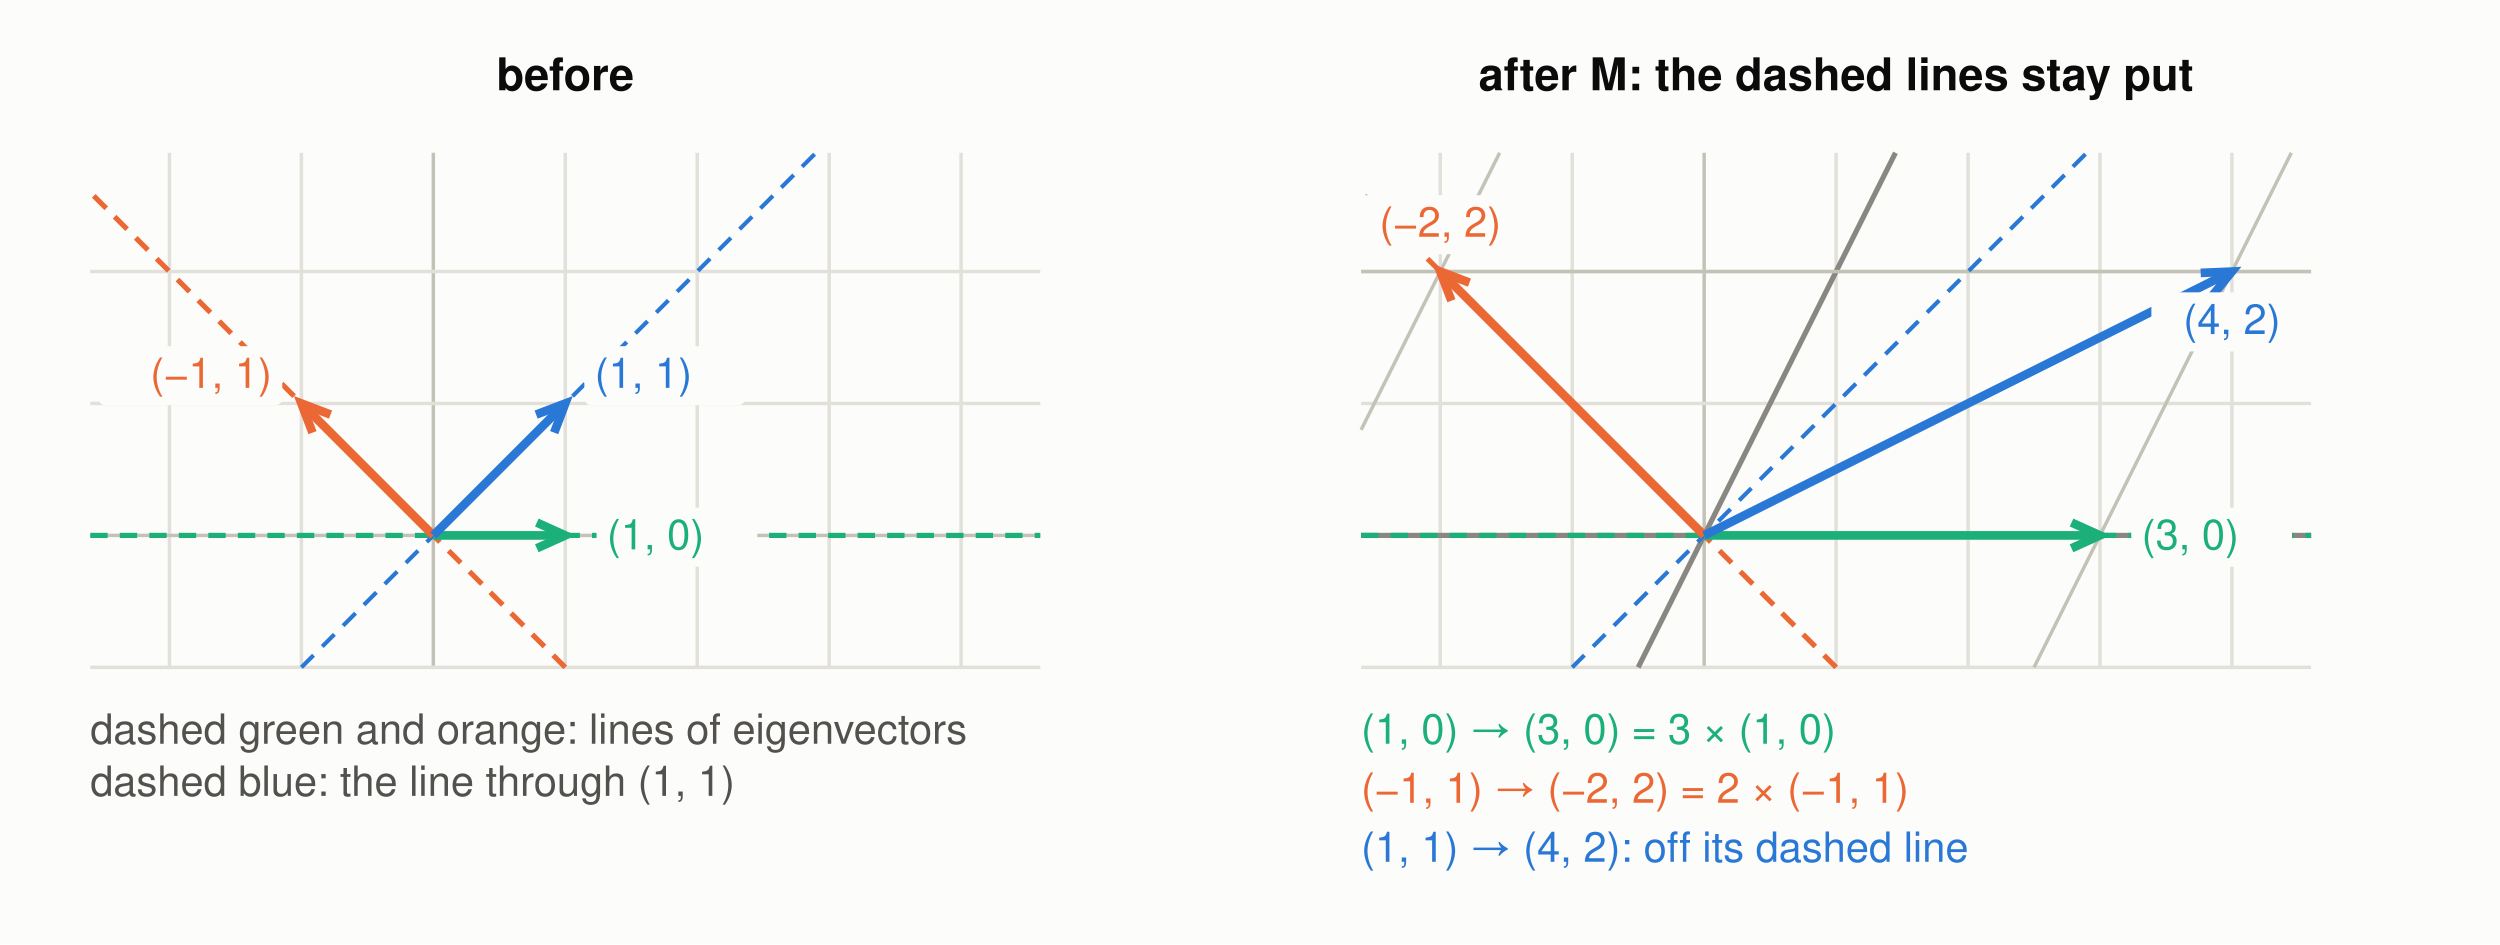
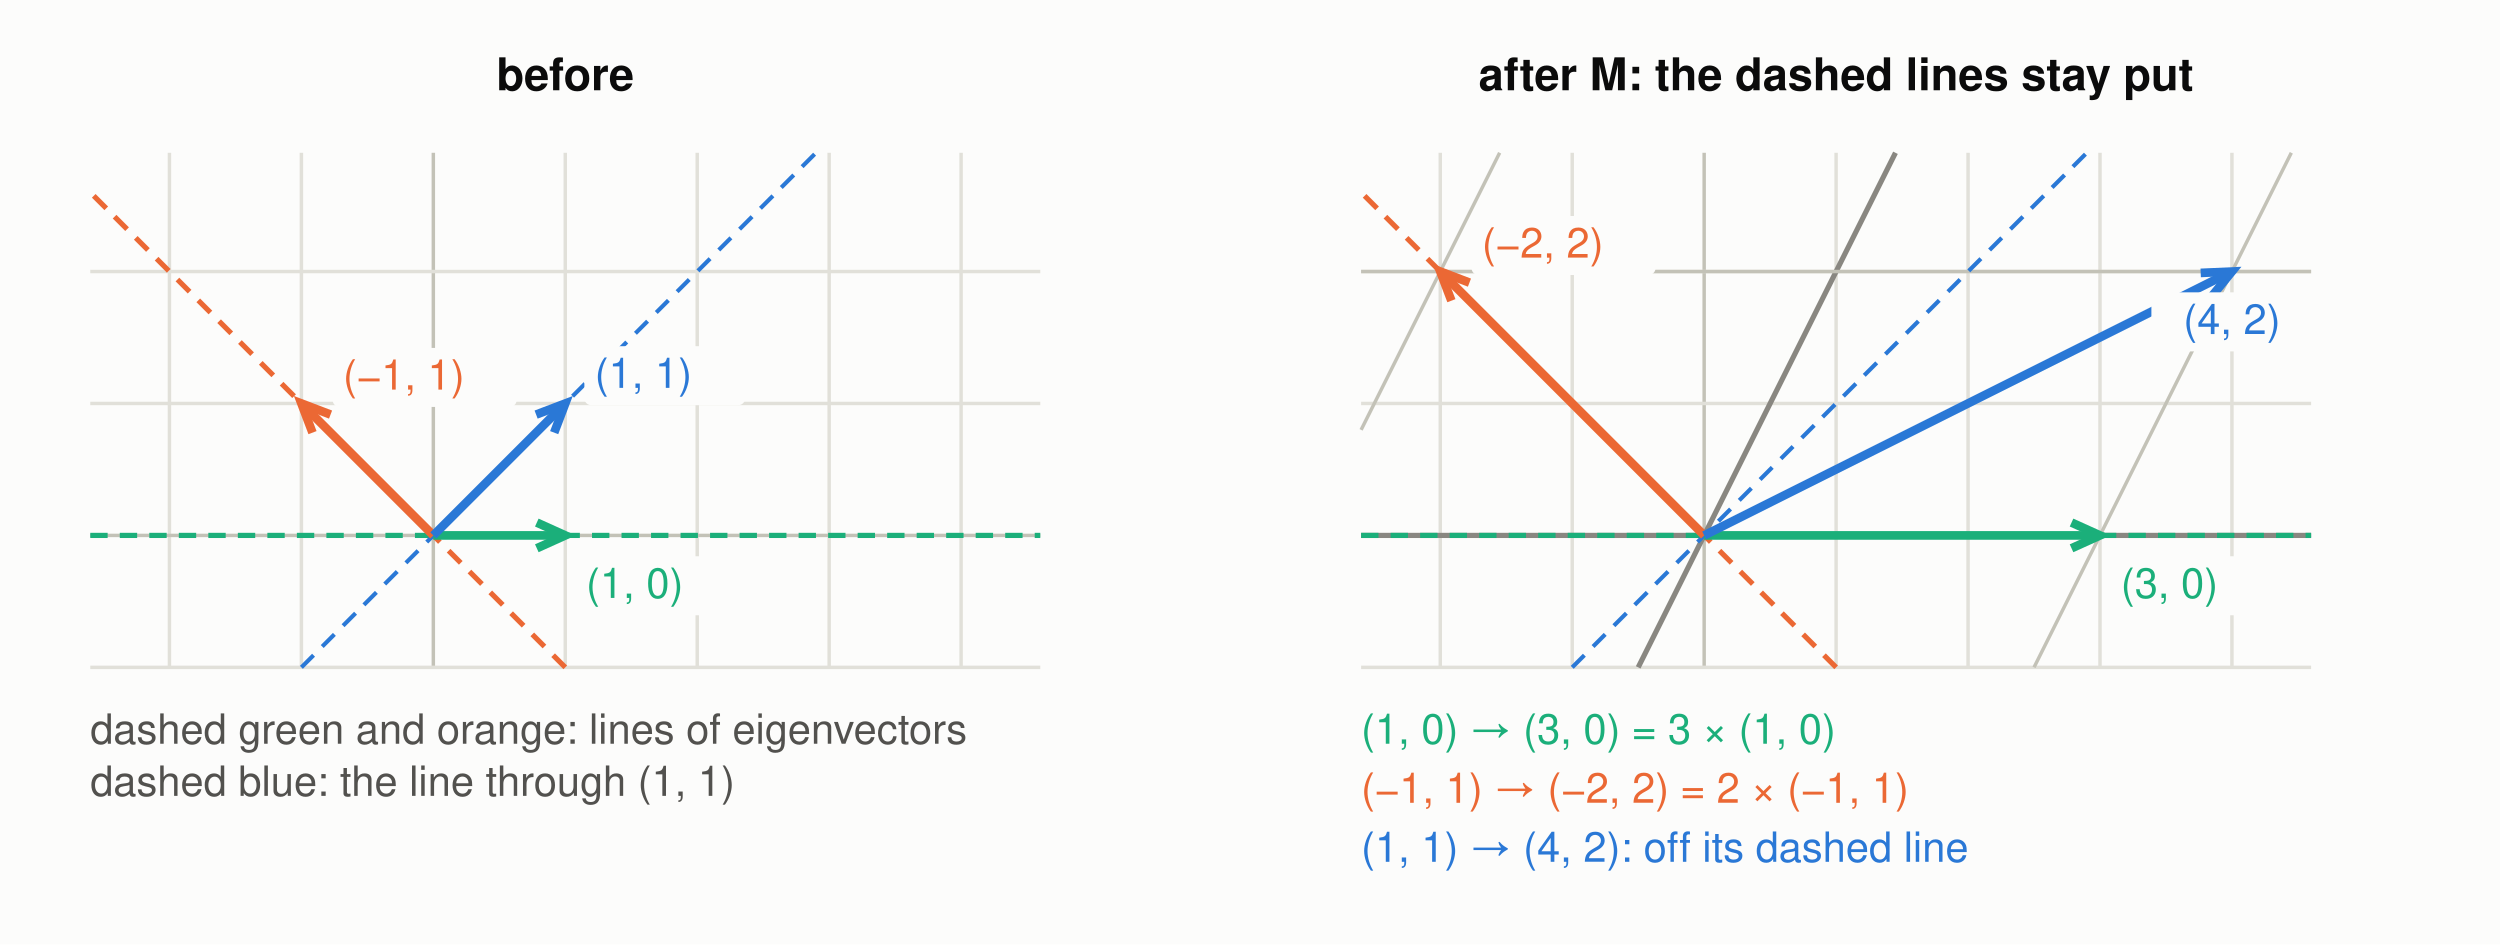
<svg xmlns="http://www.w3.org/2000/svg" viewBox="0 0 720 272" width="720" height="272" role="img" aria-labelledby="title desc">
  <rect width="720" height="272" fill="#fcfcfb" />
  <g font-family="system-ui, -apple-system, 'Segoe UI', Helvetica, Arial, sans-serif" font-size="12" fill="#0b0b0b">
    <line x1="48.8" y1="192.2" x2="48.8" y2="44" stroke="#e1e0d9" stroke-width="1" />
    <line x1="86.8" y1="192.2" x2="86.8" y2="44" stroke="#e1e0d9" stroke-width="1" />
    <line x1="124.8" y1="192.2" x2="124.8" y2="44" stroke="#c3c2b7" stroke-width="1" />
    <line x1="162.8" y1="192.2" x2="162.8" y2="44" stroke="#e1e0d9" stroke-width="1" />
    <line x1="200.8" y1="192.2" x2="200.8" y2="44" stroke="#e1e0d9" stroke-width="1" />
    <line x1="238.8" y1="192.2" x2="238.8" y2="44" stroke="#e1e0d9" stroke-width="1" />
    <line x1="276.8" y1="192.2" x2="276.8" y2="44" stroke="#e1e0d9" stroke-width="1" />
    <line x1="26" y1="192.2" x2="299.6" y2="192.2" stroke="#e1e0d9" stroke-width="1" />
    <line x1="26" y1="154.2" x2="299.6" y2="154.2" stroke="#c3c2b7" stroke-width="1" />
    <line x1="26" y1="116.2" x2="299.6" y2="116.2" stroke="#e1e0d9" stroke-width="1" />
    <line x1="26" y1="78.2" x2="299.6" y2="78.2" stroke="#e1e0d9" stroke-width="1" />
    <line x1="26" y1="154.2" x2="31" y2="154.2" stroke="#1baf7a" stroke-width="1.5" />
    <line x1="34.5" y1="154.2" x2="39.5" y2="154.2" stroke="#1baf7a" stroke-width="1.5" />
    <line x1="43" y1="154.2" x2="48" y2="154.2" stroke="#1baf7a" stroke-width="1.5" />
    <line x1="51.5" y1="154.2" x2="56.5" y2="154.2" stroke="#1baf7a" stroke-width="1.5" />
    <line x1="60" y1="154.2" x2="65" y2="154.2" stroke="#1baf7a" stroke-width="1.5" />
    <line x1="68.5" y1="154.2" x2="73.5" y2="154.2" stroke="#1baf7a" stroke-width="1.5" />
    <line x1="77" y1="154.2" x2="82" y2="154.2" stroke="#1baf7a" stroke-width="1.5" />
    <line x1="85.5" y1="154.2" x2="90.5" y2="154.2" stroke="#1baf7a" stroke-width="1.5" />
    <line x1="94" y1="154.2" x2="99" y2="154.2" stroke="#1baf7a" stroke-width="1.5" />
    <line x1="102.5" y1="154.2" x2="107.5" y2="154.2" stroke="#1baf7a" stroke-width="1.5" />
    <line x1="111" y1="154.2" x2="116" y2="154.2" stroke="#1baf7a" stroke-width="1.5" />
    <line x1="119.5" y1="154.2" x2="124.5" y2="154.2" stroke="#1baf7a" stroke-width="1.5" />
    <line x1="128" y1="154.2" x2="133" y2="154.2" stroke="#1baf7a" stroke-width="1.5" />
    <line x1="136.5" y1="154.2" x2="141.5" y2="154.2" stroke="#1baf7a" stroke-width="1.5" />
    <line x1="145" y1="154.2" x2="150" y2="154.2" stroke="#1baf7a" stroke-width="1.5" />
    <line x1="153.5" y1="154.2" x2="158.5" y2="154.2" stroke="#1baf7a" stroke-width="1.5" />
    <line x1="162" y1="154.2" x2="167" y2="154.2" stroke="#1baf7a" stroke-width="1.5" />
    <line x1="170.5" y1="154.2" x2="175.5" y2="154.2" stroke="#1baf7a" stroke-width="1.5" />
    <line x1="179" y1="154.2" x2="184" y2="154.2" stroke="#1baf7a" stroke-width="1.5" />
    <line x1="187.5" y1="154.2" x2="192.5" y2="154.2" stroke="#1baf7a" stroke-width="1.5" />
    <line x1="196" y1="154.2" x2="201" y2="154.2" stroke="#1baf7a" stroke-width="1.5" />
    <line x1="204.5" y1="154.2" x2="209.5" y2="154.2" stroke="#1baf7a" stroke-width="1.5" />
    <line x1="213" y1="154.2" x2="218" y2="154.2" stroke="#1baf7a" stroke-width="1.5" />
    <line x1="221.5" y1="154.2" x2="226.5" y2="154.2" stroke="#1baf7a" stroke-width="1.5" />
    <line x1="230" y1="154.2" x2="235" y2="154.2" stroke="#1baf7a" stroke-width="1.5" />
    <line x1="238.5" y1="154.2" x2="243.5" y2="154.2" stroke="#1baf7a" stroke-width="1.5" />
    <line x1="247" y1="154.2" x2="252" y2="154.2" stroke="#1baf7a" stroke-width="1.5" />
    <line x1="255.5" y1="154.2" x2="260.5" y2="154.2" stroke="#1baf7a" stroke-width="1.5" />
    <line x1="264" y1="154.2" x2="269" y2="154.2" stroke="#1baf7a" stroke-width="1.5" />
    <line x1="272.5" y1="154.2" x2="277.5" y2="154.2" stroke="#1baf7a" stroke-width="1.5" />
    <line x1="281" y1="154.2" x2="286" y2="154.2" stroke="#1baf7a" stroke-width="1.5" />
    <line x1="289.5" y1="154.2" x2="294.5" y2="154.2" stroke="#1baf7a" stroke-width="1.5" />
    <line x1="298" y1="154.2" x2="299.6" y2="154.2" stroke="#1baf7a" stroke-width="1.5" />
    <line x1="162.8" y1="192.2" x2="159.3" y2="188.7" stroke="#eb6834" stroke-width="1.5" />
    <line x1="156.8" y1="186.2" x2="153.3" y2="182.7" stroke="#eb6834" stroke-width="1.5" />
    <line x1="150.8" y1="180.2" x2="147.2" y2="176.6" stroke="#eb6834" stroke-width="1.5" />
    <line x1="144.8" y1="174.2" x2="141.2" y2="170.6" stroke="#eb6834" stroke-width="1.5" />
    <line x1="138.8" y1="168.2" x2="135.2" y2="164.6" stroke="#eb6834" stroke-width="1.5" />
    <line x1="132.7" y1="162.1" x2="129.2" y2="158.6" stroke="#eb6834" stroke-width="1.5" />
    <line x1="126.7" y1="156.1" x2="123.2" y2="152.6" stroke="#eb6834" stroke-width="1.5" />
    <line x1="120.7" y1="150.1" x2="117.2" y2="146.6" stroke="#eb6834" stroke-width="1.5" />
    <line x1="114.7" y1="144.1" x2="111.2" y2="140.6" stroke="#eb6834" stroke-width="1.5" />
    <line x1="108.7" y1="138.1" x2="105.2" y2="134.6" stroke="#eb6834" stroke-width="1.5" />
    <line x1="102.7" y1="132.1" x2="99.2" y2="128.6" stroke="#eb6834" stroke-width="1.5" />
    <line x1="96.7" y1="126.1" x2="93.1" y2="122.5" stroke="#eb6834" stroke-width="1.5" />
    <line x1="90.7" y1="120.1" x2="87.1" y2="116.5" stroke="#eb6834" stroke-width="1.5" />
    <line x1="84.7" y1="114.1" x2="81.1" y2="110.5" stroke="#eb6834" stroke-width="1.5" />
    <line x1="78.7" y1="108.1" x2="75.1" y2="104.5" stroke="#eb6834" stroke-width="1.5" />
    <line x1="72.6" y1="102.0" x2="69.1" y2="98.5" stroke="#eb6834" stroke-width="1.5" />
    <line x1="66.6" y1="96.0" x2="63.1" y2="92.5" stroke="#eb6834" stroke-width="1.5" />
    <line x1="60.6" y1="90.0" x2="57.1" y2="86.5" stroke="#eb6834" stroke-width="1.5" />
    <line x1="54.6" y1="84.0" x2="51.1" y2="80.5" stroke="#eb6834" stroke-width="1.5" />
    <line x1="48.6" y1="78.0" x2="45.1" y2="74.5" stroke="#eb6834" stroke-width="1.5" />
    <line x1="42.6" y1="72.0" x2="39.1" y2="68.5" stroke="#eb6834" stroke-width="1.5" />
    <line x1="36.6" y1="66.0" x2="33.0" y2="62.4" stroke="#eb6834" stroke-width="1.5" />
    <line x1="30.6" y1="60.0" x2="27.0" y2="56.4" stroke="#eb6834" stroke-width="1.5" />
    <line x1="86.8" y1="192.2" x2="90.3" y2="188.7" stroke="#2a78d6" stroke-width="1.2" />
    <line x1="92.8" y1="186.2" x2="96.3" y2="182.7" stroke="#2a78d6" stroke-width="1.2" />
    <line x1="98.8" y1="180.2" x2="102.4" y2="176.6" stroke="#2a78d6" stroke-width="1.2" />
    <line x1="104.8" y1="174.2" x2="108.4" y2="170.6" stroke="#2a78d6" stroke-width="1.2" />
    <line x1="110.8" y1="168.2" x2="114.4" y2="164.6" stroke="#2a78d6" stroke-width="1.2" />
    <line x1="116.9" y1="162.1" x2="120.4" y2="158.6" stroke="#2a78d6" stroke-width="1.2" />
    <line x1="122.9" y1="156.1" x2="126.4" y2="152.6" stroke="#2a78d6" stroke-width="1.2" />
    <line x1="128.9" y1="150.1" x2="132.4" y2="146.6" stroke="#2a78d6" stroke-width="1.2" />
    <line x1="134.9" y1="144.1" x2="138.4" y2="140.6" stroke="#2a78d6" stroke-width="1.2" />
    <line x1="140.9" y1="138.1" x2="144.4" y2="134.6" stroke="#2a78d6" stroke-width="1.2" />
    <line x1="146.9" y1="132.1" x2="150.4" y2="128.6" stroke="#2a78d6" stroke-width="1.2" />
    <line x1="152.9" y1="126.1" x2="156.5" y2="122.5" stroke="#2a78d6" stroke-width="1.2" />
    <line x1="158.9" y1="120.1" x2="162.5" y2="116.5" stroke="#2a78d6" stroke-width="1.2" />
    <line x1="164.9" y1="114.1" x2="168.5" y2="110.5" stroke="#2a78d6" stroke-width="1.2" />
    <line x1="170.9" y1="108.1" x2="174.5" y2="104.5" stroke="#2a78d6" stroke-width="1.2" />
    <line x1="177.0" y1="102.0" x2="180.5" y2="98.5" stroke="#2a78d6" stroke-width="1.2" />
    <line x1="183.0" y1="96.0" x2="186.5" y2="92.5" stroke="#2a78d6" stroke-width="1.2" />
    <line x1="189.0" y1="90.0" x2="192.5" y2="86.5" stroke="#2a78d6" stroke-width="1.2" />
    <line x1="195.0" y1="84.0" x2="198.5" y2="80.5" stroke="#2a78d6" stroke-width="1.2" />
    <line x1="201.0" y1="78.0" x2="204.5" y2="74.5" stroke="#2a78d6" stroke-width="1.2" />
    <line x1="207.0" y1="72.0" x2="210.5" y2="68.5" stroke="#2a78d6" stroke-width="1.2" />
    <line x1="213.0" y1="66.0" x2="216.6" y2="62.4" stroke="#2a78d6" stroke-width="1.2" />
    <line x1="219.0" y1="60.0" x2="222.6" y2="56.4" stroke="#2a78d6" stroke-width="1.2" />
    <line x1="225.0" y1="54.0" x2="228.6" y2="50.4" stroke="#2a78d6" stroke-width="1.2" />
    <line x1="231.0" y1="48.0" x2="234.6" y2="44.4" stroke="#2a78d6" stroke-width="1.2" />
    <line x1="124.8" y1="154.2" x2="161.8" y2="154.2" stroke="#1baf7a" stroke-width="2.5" />
    <path d="M154.6 150.5 L162.8 154.2 L154.6 157.9" fill="none" stroke="#1baf7a" stroke-width="2.5" />
    <line x1="124.8" y1="154.2" x2="87.5" y2="116.9" stroke="#eb6834" stroke-width="2.5" />
    <path d="M90 124.6 L86.8 116.2 L95.2 119.4" fill="none" stroke="#eb6834" stroke-width="2.5" />
    <line x1="124.8" y1="154.2" x2="162.1" y2="116.9" stroke="#2a78d6" stroke-width="2.5" />
    <path d="M154.4 119.4 L162.8 116.2 L159.6 124.6" fill="none" stroke="#2a78d6" stroke-width="2.5" />
-     <rect x="171.8" y="146.2" width="46.3" height="17" rx="2" fill="#fcfcfb" />
-     <text x="174.8" y="158.2" fill="#1baf7a">(1, 0)</text>
-     <rect x="28.3" y="99.7" width="53.0" height="17" rx="2" fill="#fcfcfb" />
-     <text x="78.3" y="111.7" fill="#eb6834" text-anchor="end">(−1, 1)</text>
+     <rect x="165.8" y="160.2" width="46.3" height="17" rx="2" fill="#fcfcfb" />
+     <text x="168.8" y="172.2" fill="#1baf7a">(1, 0)</text>
+     <rect x="95.8" y="100.2" width="53.0" height="17" rx="2" fill="#fcfcfb" />
+     <text x="98.8" y="112.2" fill="#eb6834">(−1, 1)</text>
    <rect x="168.3" y="99.7" width="46.3" height="17" rx="2" fill="#fcfcfb" />
    <text x="171.3" y="111.7" fill="#2a78d6">(1, 1)</text>
    <line x1="414.8" y1="192.2" x2="414.8" y2="44" stroke="#e1e0d9" stroke-width="1" />
    <line x1="452.8" y1="192.2" x2="452.8" y2="44" stroke="#e1e0d9" stroke-width="1" />
    <line x1="490.8" y1="192.2" x2="490.8" y2="44" stroke="#c3c2b7" stroke-width="1" />
    <line x1="528.8" y1="192.2" x2="528.8" y2="44" stroke="#e1e0d9" stroke-width="1" />
    <line x1="566.8" y1="192.2" x2="566.8" y2="44" stroke="#e1e0d9" stroke-width="1" />
    <line x1="604.8" y1="192.2" x2="604.8" y2="44" stroke="#e1e0d9" stroke-width="1" />
    <line x1="642.8" y1="192.2" x2="642.8" y2="44" stroke="#e1e0d9" stroke-width="1" />
    <line x1="392" y1="192.2" x2="665.6" y2="192.2" stroke="#e1e0d9" stroke-width="1" />
    <line x1="392" y1="154.2" x2="665.6" y2="154.2" stroke="#c3c2b7" stroke-width="1" />
    <line x1="392" y1="116.2" x2="665.6" y2="116.2" stroke="#e1e0d9" stroke-width="1" />
    <line x1="392" y1="78.2" x2="665.6" y2="78.2" stroke="#e1e0d9" stroke-width="1" />
    <line x1="392" y1="123.8" x2="431.9" y2="44" stroke="#c3c2b7" stroke-width="1" />
    <line x1="471.8" y1="192.2" x2="545.9" y2="44" stroke="#898781" stroke-width="1.5" />
    <line x1="392" y1="154.2" x2="665.6" y2="154.2" stroke="#898781" stroke-width="1.5" />
    <line x1="585.8" y1="192.2" x2="659.9" y2="44" stroke="#c3c2b7" stroke-width="1" />
    <line x1="392" y1="78.2" x2="665.6" y2="78.2" stroke="#c3c2b7" stroke-width="1" />
    <line x1="392" y1="154.2" x2="397" y2="154.2" stroke="#1baf7a" stroke-width="1.5" />
    <line x1="400.5" y1="154.2" x2="405.5" y2="154.2" stroke="#1baf7a" stroke-width="1.5" />
    <line x1="409" y1="154.2" x2="414" y2="154.2" stroke="#1baf7a" stroke-width="1.5" />
    <line x1="417.5" y1="154.2" x2="422.5" y2="154.2" stroke="#1baf7a" stroke-width="1.5" />
    <line x1="426" y1="154.2" x2="431" y2="154.2" stroke="#1baf7a" stroke-width="1.5" />
    <line x1="434.5" y1="154.2" x2="439.5" y2="154.2" stroke="#1baf7a" stroke-width="1.5" />
    <line x1="443" y1="154.2" x2="448" y2="154.2" stroke="#1baf7a" stroke-width="1.5" />
    <line x1="451.5" y1="154.2" x2="456.5" y2="154.2" stroke="#1baf7a" stroke-width="1.5" />
    <line x1="460" y1="154.2" x2="465" y2="154.2" stroke="#1baf7a" stroke-width="1.5" />
    <line x1="468.5" y1="154.2" x2="473.5" y2="154.2" stroke="#1baf7a" stroke-width="1.5" />
    <line x1="477" y1="154.2" x2="482" y2="154.2" stroke="#1baf7a" stroke-width="1.5" />
    <line x1="485.5" y1="154.2" x2="490.5" y2="154.2" stroke="#1baf7a" stroke-width="1.5" />
    <line x1="494" y1="154.2" x2="499" y2="154.2" stroke="#1baf7a" stroke-width="1.5" />
    <line x1="502.5" y1="154.2" x2="507.5" y2="154.2" stroke="#1baf7a" stroke-width="1.5" />
    <line x1="511" y1="154.2" x2="516" y2="154.2" stroke="#1baf7a" stroke-width="1.5" />
    <line x1="519.5" y1="154.2" x2="524.5" y2="154.2" stroke="#1baf7a" stroke-width="1.5" />
    <line x1="528" y1="154.2" x2="533" y2="154.2" stroke="#1baf7a" stroke-width="1.5" />
    <line x1="536.5" y1="154.2" x2="541.5" y2="154.2" stroke="#1baf7a" stroke-width="1.5" />
    <line x1="545" y1="154.2" x2="550" y2="154.2" stroke="#1baf7a" stroke-width="1.5" />
    <line x1="553.5" y1="154.2" x2="558.5" y2="154.2" stroke="#1baf7a" stroke-width="1.5" />
    <line x1="562" y1="154.2" x2="567" y2="154.2" stroke="#1baf7a" stroke-width="1.5" />
    <line x1="570.5" y1="154.2" x2="575.5" y2="154.2" stroke="#1baf7a" stroke-width="1.5" />
    <line x1="579" y1="154.2" x2="584" y2="154.2" stroke="#1baf7a" stroke-width="1.5" />
    <line x1="587.5" y1="154.2" x2="592.5" y2="154.2" stroke="#1baf7a" stroke-width="1.5" />
    <line x1="596" y1="154.2" x2="601" y2="154.2" stroke="#1baf7a" stroke-width="1.5" />
    <line x1="604.5" y1="154.2" x2="609.5" y2="154.2" stroke="#1baf7a" stroke-width="1.5" />
    <line x1="613" y1="154.2" x2="618" y2="154.2" stroke="#1baf7a" stroke-width="1.5" />
    <line x1="621.5" y1="154.2" x2="626.5" y2="154.2" stroke="#1baf7a" stroke-width="1.5" />
    <line x1="630" y1="154.2" x2="635" y2="154.2" stroke="#1baf7a" stroke-width="1.5" />
    <line x1="638.5" y1="154.2" x2="643.5" y2="154.2" stroke="#1baf7a" stroke-width="1.5" />
    <line x1="647" y1="154.2" x2="652" y2="154.2" stroke="#1baf7a" stroke-width="1.5" />
    <line x1="655.5" y1="154.2" x2="660.5" y2="154.2" stroke="#1baf7a" stroke-width="1.5" />
    <line x1="664" y1="154.2" x2="665.6" y2="154.2" stroke="#1baf7a" stroke-width="1.5" />
    <line x1="528.8" y1="192.2" x2="525.3" y2="188.7" stroke="#eb6834" stroke-width="1.5" />
    <line x1="522.8" y1="186.2" x2="519.3" y2="182.7" stroke="#eb6834" stroke-width="1.5" />
    <line x1="516.8" y1="180.2" x2="513.2" y2="176.6" stroke="#eb6834" stroke-width="1.5" />
    <line x1="510.8" y1="174.2" x2="507.2" y2="170.6" stroke="#eb6834" stroke-width="1.5" />
    <line x1="504.8" y1="168.2" x2="501.2" y2="164.6" stroke="#eb6834" stroke-width="1.5" />
    <line x1="498.7" y1="162.1" x2="495.2" y2="158.6" stroke="#eb6834" stroke-width="1.5" />
    <line x1="492.7" y1="156.1" x2="489.2" y2="152.6" stroke="#eb6834" stroke-width="1.5" />
    <line x1="486.7" y1="150.1" x2="483.2" y2="146.6" stroke="#eb6834" stroke-width="1.5" />
    <line x1="480.7" y1="144.1" x2="477.2" y2="140.6" stroke="#eb6834" stroke-width="1.5" />
    <line x1="474.7" y1="138.1" x2="471.2" y2="134.6" stroke="#eb6834" stroke-width="1.5" />
    <line x1="468.7" y1="132.1" x2="465.2" y2="128.6" stroke="#eb6834" stroke-width="1.5" />
    <line x1="462.7" y1="126.1" x2="459.1" y2="122.5" stroke="#eb6834" stroke-width="1.5" />
    <line x1="456.7" y1="120.1" x2="453.1" y2="116.5" stroke="#eb6834" stroke-width="1.5" />
    <line x1="450.7" y1="114.1" x2="447.1" y2="110.5" stroke="#eb6834" stroke-width="1.5" />
    <line x1="444.7" y1="108.1" x2="441.1" y2="104.5" stroke="#eb6834" stroke-width="1.5" />
    <line x1="438.6" y1="102.0" x2="435.1" y2="98.5" stroke="#eb6834" stroke-width="1.5" />
    <line x1="432.6" y1="96.0" x2="429.1" y2="92.5" stroke="#eb6834" stroke-width="1.5" />
    <line x1="426.6" y1="90.0" x2="423.1" y2="86.5" stroke="#eb6834" stroke-width="1.5" />
    <line x1="420.6" y1="84.0" x2="417.1" y2="80.5" stroke="#eb6834" stroke-width="1.5" />
    <line x1="414.6" y1="78.0" x2="411.1" y2="74.5" stroke="#eb6834" stroke-width="1.5" />
    <line x1="408.6" y1="72.0" x2="405.1" y2="68.5" stroke="#eb6834" stroke-width="1.5" />
    <line x1="402.6" y1="66.0" x2="399.0" y2="62.4" stroke="#eb6834" stroke-width="1.5" />
    <line x1="396.6" y1="60.0" x2="393.0" y2="56.4" stroke="#eb6834" stroke-width="1.5" />
    <line x1="452.8" y1="192.2" x2="456.3" y2="188.7" stroke="#2a78d6" stroke-width="1.2" />
    <line x1="458.8" y1="186.2" x2="462.3" y2="182.7" stroke="#2a78d6" stroke-width="1.2" />
    <line x1="464.8" y1="180.2" x2="468.4" y2="176.6" stroke="#2a78d6" stroke-width="1.2" />
    <line x1="470.8" y1="174.2" x2="474.4" y2="170.6" stroke="#2a78d6" stroke-width="1.2" />
    <line x1="476.8" y1="168.2" x2="480.4" y2="164.6" stroke="#2a78d6" stroke-width="1.2" />
    <line x1="482.9" y1="162.1" x2="486.4" y2="158.6" stroke="#2a78d6" stroke-width="1.2" />
    <line x1="488.9" y1="156.1" x2="492.4" y2="152.6" stroke="#2a78d6" stroke-width="1.2" />
    <line x1="494.9" y1="150.1" x2="498.4" y2="146.6" stroke="#2a78d6" stroke-width="1.2" />
    <line x1="500.9" y1="144.1" x2="504.4" y2="140.6" stroke="#2a78d6" stroke-width="1.2" />
    <line x1="506.9" y1="138.1" x2="510.4" y2="134.6" stroke="#2a78d6" stroke-width="1.2" />
    <line x1="512.9" y1="132.1" x2="516.4" y2="128.6" stroke="#2a78d6" stroke-width="1.2" />
    <line x1="518.9" y1="126.1" x2="522.5" y2="122.5" stroke="#2a78d6" stroke-width="1.2" />
    <line x1="524.9" y1="120.1" x2="528.5" y2="116.5" stroke="#2a78d6" stroke-width="1.2" />
    <line x1="530.9" y1="114.1" x2="534.5" y2="110.5" stroke="#2a78d6" stroke-width="1.2" />
    <line x1="536.9" y1="108.1" x2="540.5" y2="104.5" stroke="#2a78d6" stroke-width="1.2" />
    <line x1="543.0" y1="102.0" x2="546.5" y2="98.5" stroke="#2a78d6" stroke-width="1.2" />
    <line x1="549.0" y1="96.0" x2="552.5" y2="92.5" stroke="#2a78d6" stroke-width="1.2" />
    <line x1="555.0" y1="90.0" x2="558.5" y2="86.5" stroke="#2a78d6" stroke-width="1.2" />
    <line x1="561.0" y1="84.0" x2="564.5" y2="80.5" stroke="#2a78d6" stroke-width="1.2" />
    <line x1="567.0" y1="78.0" x2="570.5" y2="74.5" stroke="#2a78d6" stroke-width="1.2" />
    <line x1="573.0" y1="72.0" x2="576.5" y2="68.5" stroke="#2a78d6" stroke-width="1.2" />
    <line x1="579.0" y1="66.0" x2="582.6" y2="62.4" stroke="#2a78d6" stroke-width="1.2" />
    <line x1="585.0" y1="60.0" x2="588.6" y2="56.4" stroke="#2a78d6" stroke-width="1.2" />
    <line x1="591.0" y1="54.0" x2="594.6" y2="50.4" stroke="#2a78d6" stroke-width="1.2" />
    <line x1="597.0" y1="48.0" x2="600.6" y2="44.4" stroke="#2a78d6" stroke-width="1.2" />
    <line x1="490.8" y1="154.2" x2="603.8" y2="154.2" stroke="#1baf7a" stroke-width="2.5" />
    <path d="M596.6 150.5 L604.8 154.2 L596.6 157.9" fill="none" stroke="#1baf7a" stroke-width="2.5" />
    <line x1="490.8" y1="154.2" x2="415.5" y2="78.9" stroke="#eb6834" stroke-width="2.5" />
    <path d="M418 86.6 L414.8 78.2 L423.2 81.4" fill="none" stroke="#eb6834" stroke-width="2.5" />
    <line x1="490.8" y1="154.2" x2="641.9" y2="78.6" stroke="#2a78d6" stroke-width="2.5" />
    <path d="M633.8 78.6 L642.8 78.2 L637.1 85.2" fill="none" stroke="#2a78d6" stroke-width="2.5" />
-     <rect x="613.8" y="146.2" width="46.3" height="17" rx="2" fill="#fcfcfb" />
-     <text x="616.8" y="158.2" fill="#1baf7a">(3, 0)</text>
-     <rect x="388.3" y="56.2" width="53.0" height="17" rx="2" fill="#fcfcfb" />
-     <text x="414.8" y="68.2" fill="#eb6834" text-anchor="middle">(−2, 2)</text>
+     <rect x="607.8" y="160.2" width="46.3" height="17" rx="2" fill="#fcfcfb" />
+     <text x="610.8" y="172.2" fill="#1baf7a">(3, 0)</text>
+     <rect x="423.8" y="62.2" width="53.0" height="17" rx="2" fill="#fcfcfb" />
+     <text x="426.8" y="74.2" fill="#eb6834">(−2, 2)</text>
    <rect x="619.6" y="84.2" width="46.3" height="17" rx="2" fill="#fcfcfb" />
    <text x="642.8" y="96.2" fill="#2a78d6" text-anchor="middle">(4, 2)</text>
    <text x="162.8" y="26" font-size="13" text-anchor="middle" font-weight="600">before</text>
    <text x="528.8" y="26" font-size="13" text-anchor="middle" font-weight="600">after M: the dashed lines stay put</text>
    <text x="26" y="214.2" fill="#52514e">dashed green and orange: lines of eigenvectors</text>
    <text x="26" y="229.2" fill="#52514e">dashed blue: the line through (1, 1)</text>
    <text x="392" y="214.2" fill="#1baf7a">(1, 0) → (3, 0) = 3 × (1, 0)</text>
    <text x="392" y="231.2" fill="#eb6834">(−1, 1) → (−2, 2) = 2 × (−1, 1)</text>
    <text x="392" y="248.2" fill="#2a78d6">(1, 1) → (4, 2): off its dashed line</text>
  </g>
</svg>
